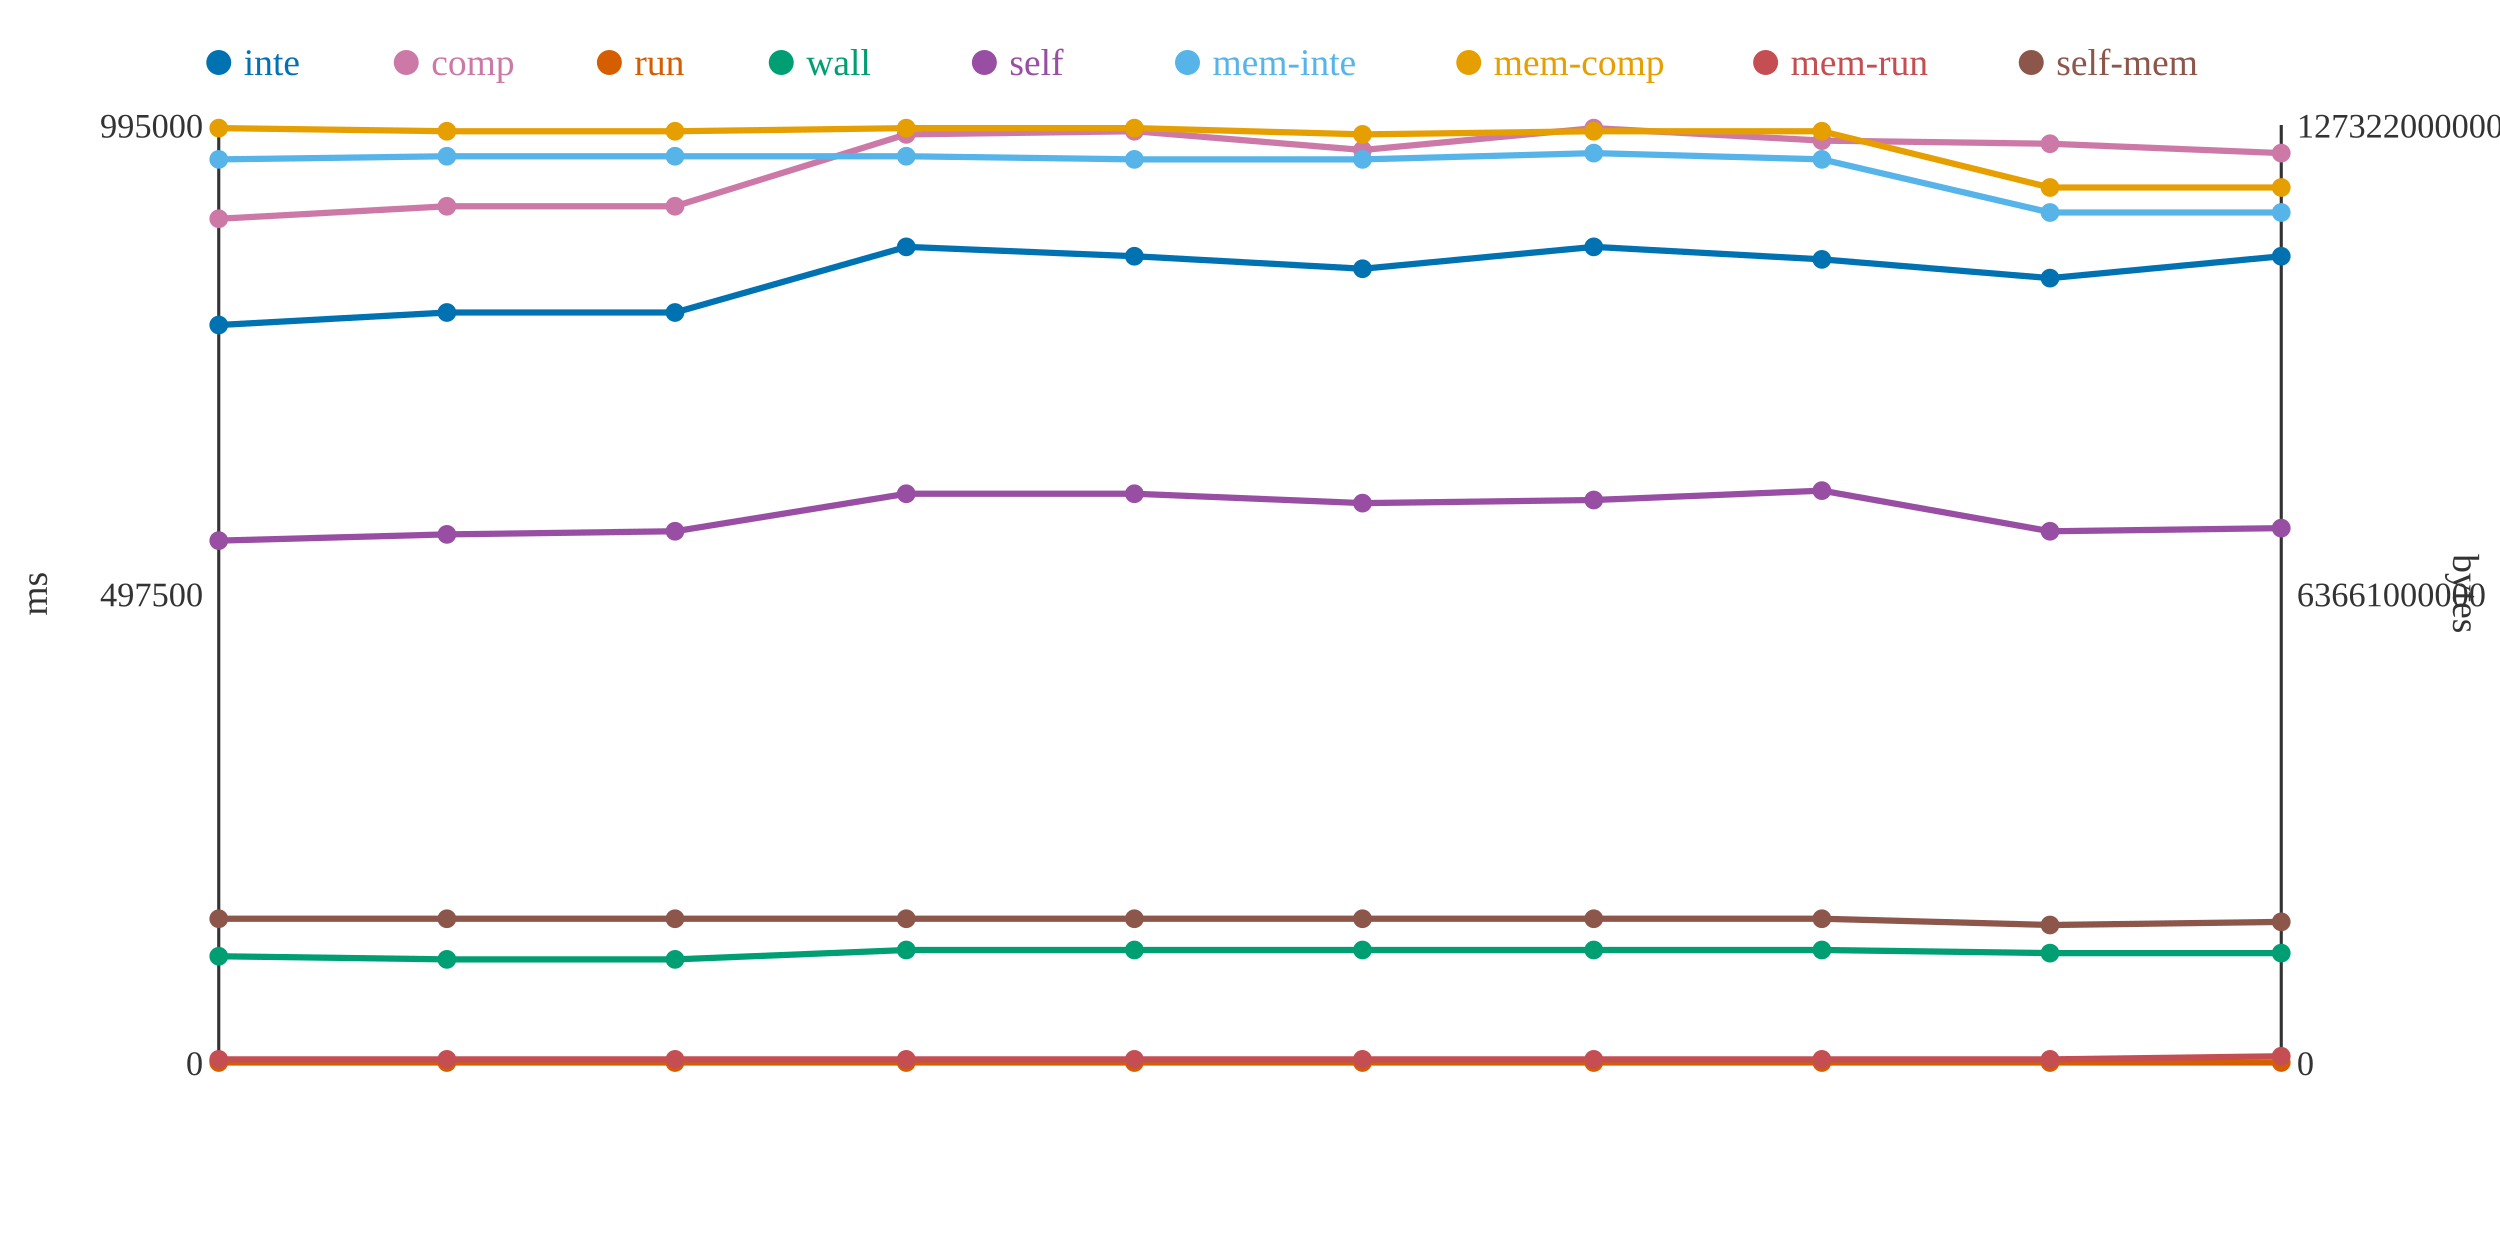
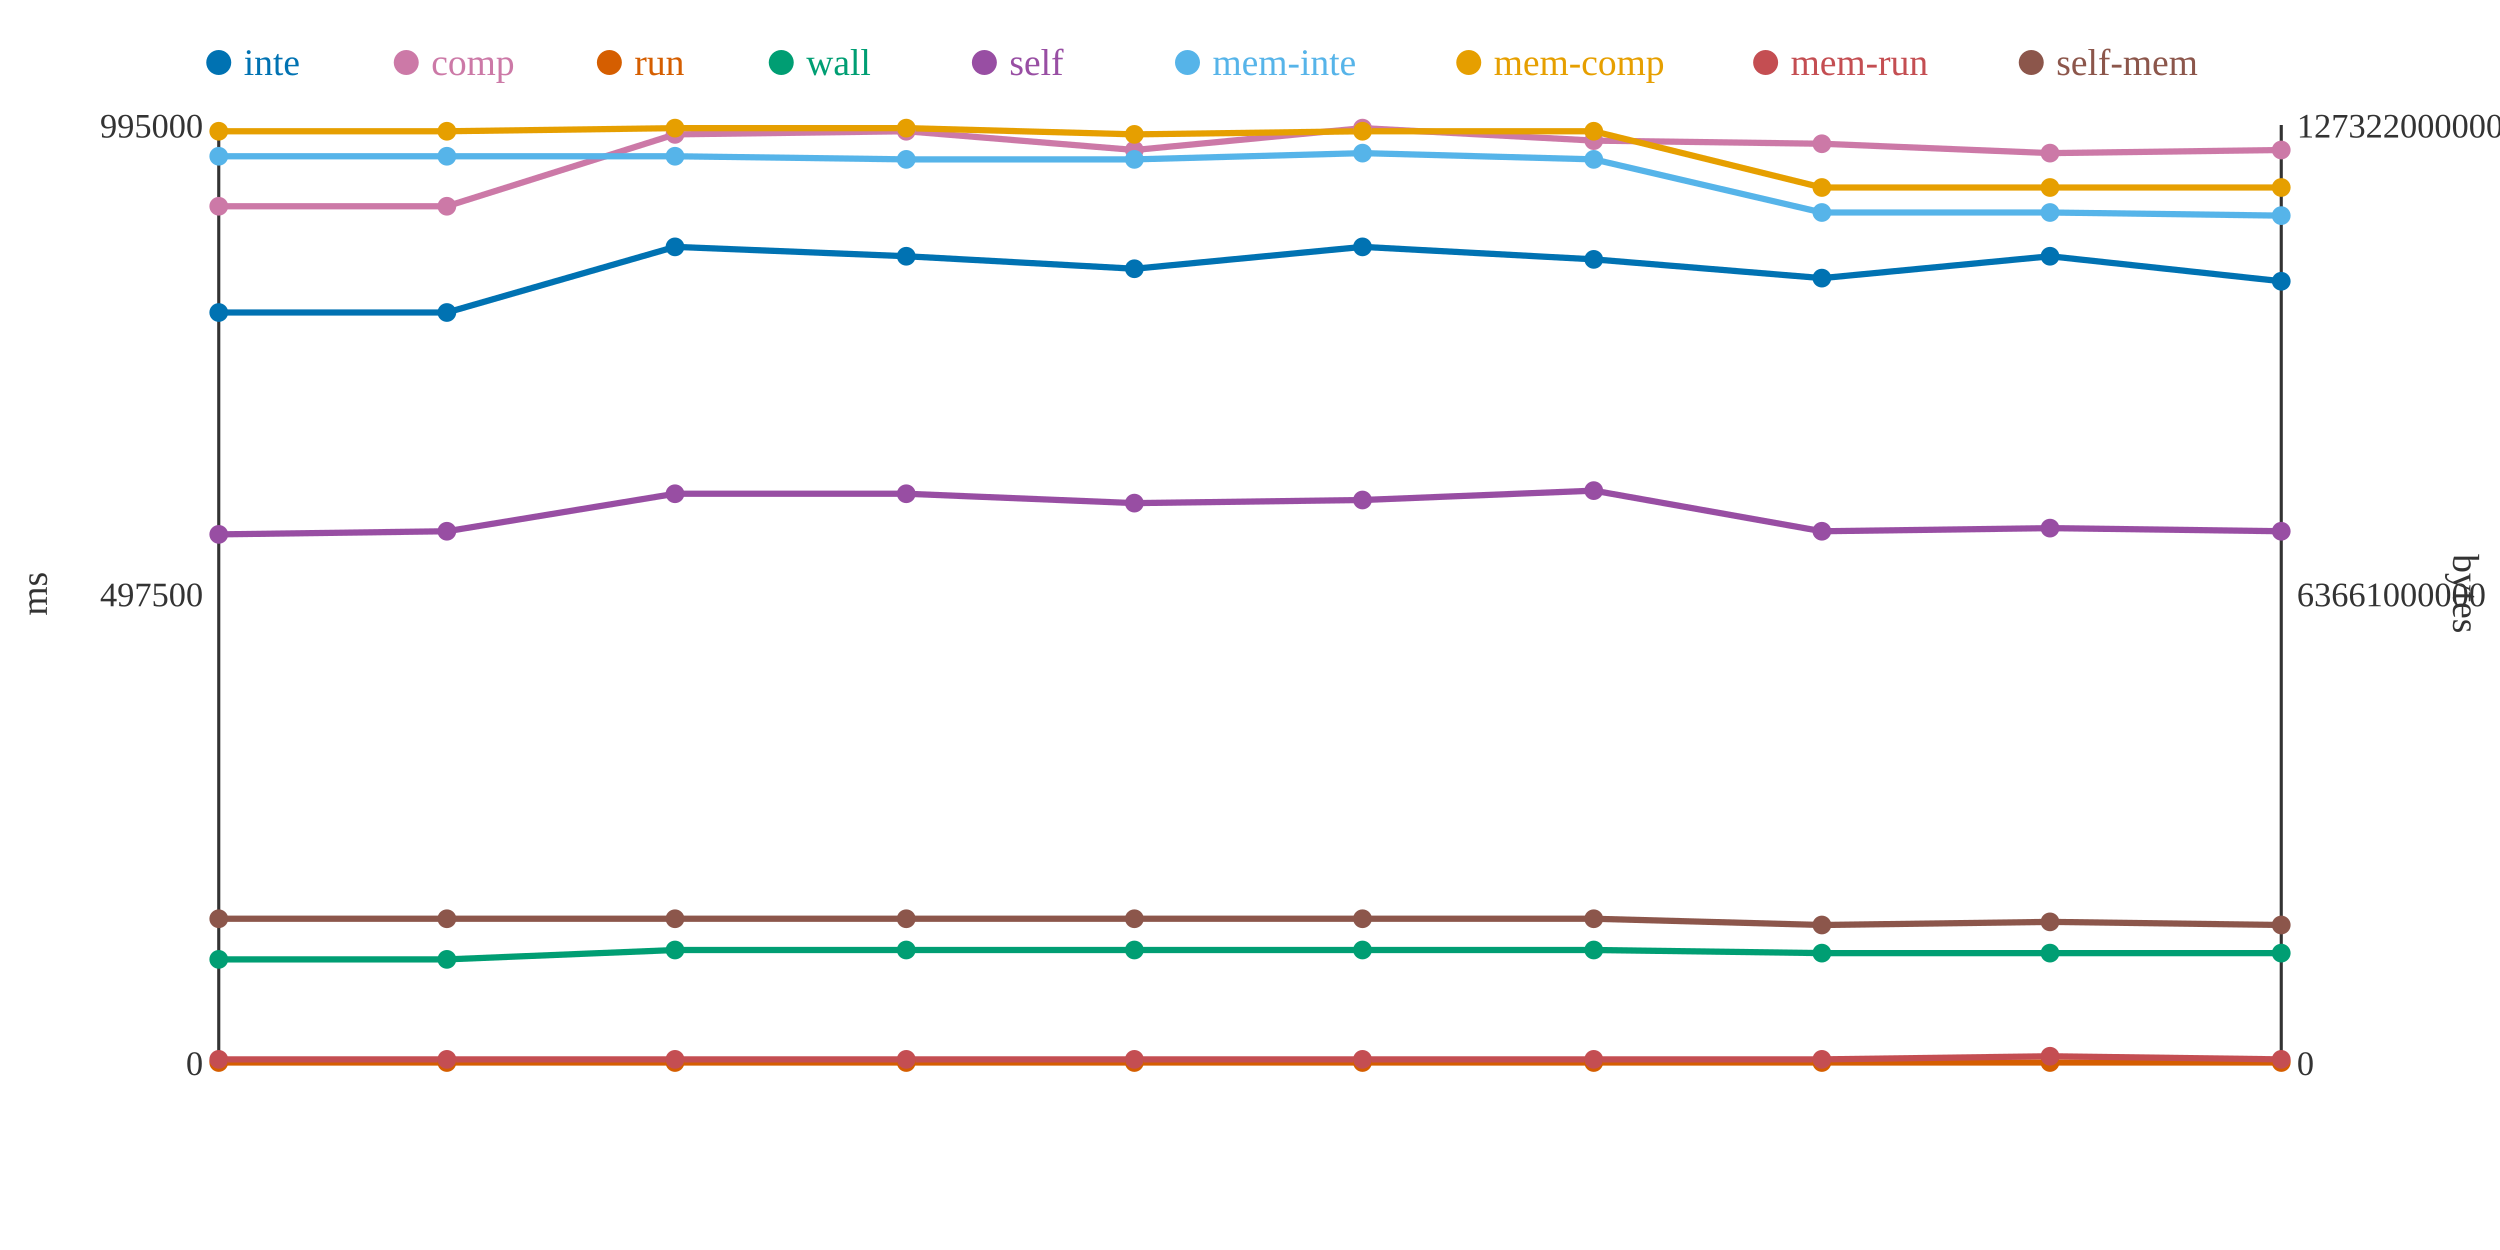
<svg xmlns="http://www.w3.org/2000/svg" width="800" height="400">
  <rect width="800" height="400" fill="white" />
  <line x1="70" y1="40" x2="70" y2="340" stroke="#333" stroke-width="1" />
  <line x1="70" y1="340" x2="730" y2="340" stroke="#333" stroke-width="1" />
  <line x1="730" y1="40" x2="730" y2="340" stroke="#333" stroke-width="1" />
  <text x="65" y="344" text-anchor="end" font-size="11" fill="#333">0</text>
  <text x="65" y="194" text-anchor="end" font-size="11" fill="#333">497500</text>
  <text x="65" y="44" text-anchor="end" font-size="11" fill="#333">995000</text>
  <text x="15" y="190" text-anchor="middle" font-size="12" fill="#333" transform="rotate(-90 15 190)">ms</text>
  <text x="735" y="344" text-anchor="start" font-size="11" fill="#333">0</text>
  <text x="735" y="194" text-anchor="start" font-size="11" fill="#333">63661000000</text>
  <text x="735" y="44" text-anchor="start" font-size="11" fill="#333">127322000000</text>
  <text x="785" y="190" text-anchor="middle" font-size="12" fill="#333" transform="rotate(90 785 190)">bytes</text>
-   <polyline points="70,104 143,100 216,100 290,79 363,82 436,86 510,79 583,83 656,89 730,82" fill="none" stroke="#0072B2" stroke-width="2" />
-   <polyline points="70,70 143,66 216,66 290,43 363,42 436,48 510,41 583,45 656,46 730,49" fill="none" stroke="#CC79A7" stroke-width="2" />
+   <polyline points="70,100 143,100 216,79 290,82 363,86 436,79 510,83 583,89 656,82 730,90" fill="none" stroke="#0072B2" stroke-width="2" />
+   <polyline points="70,66 143,66 216,43 290,42 363,48 436,41 510,45 583,46 656,49 730,48" fill="none" stroke="#CC79A7" stroke-width="2" />
  <polyline points="70,340 143,340 216,340 290,340 363,340 436,340 510,340 583,340 656,340 730,340" fill="none" stroke="#D55E00" stroke-width="2" />
-   <polyline points="70,306 143,307 216,307 290,304 363,304 436,304 510,304 583,304 656,305 730,305" fill="none" stroke="#009E73" stroke-width="2" />
-   <polyline points="70,173 143,171 216,170 290,158 363,158 436,161 510,160 583,157 656,170 730,169" fill="none" stroke="#984EA3" stroke-width="2" />
-   <polyline points="70,51 143,50 216,50 290,50 363,51 436,51 510,49 583,51 656,68 730,68" fill="none" stroke="#56B4E9" stroke-width="2" />
-   <polyline points="70,41 143,42 216,42 290,41 363,41 436,43 510,42 583,42 656,60 730,60" fill="none" stroke="#E69F00" stroke-width="2" />
-   <polyline points="70,339 143,339 216,339 290,339 363,339 436,339 510,339 583,339 656,339 730,338" fill="none" stroke="#C44E52" stroke-width="2" />
-   <polyline points="70,294 143,294 216,294 290,294 363,294 436,294 510,294 583,294 656,296 730,295" fill="none" stroke="#8C564B" stroke-width="2" />
-   <circle cx="70" cy="104" r="3" fill="#0072B2" />
-   <circle cx="70" cy="70" r="3" fill="#CC79A7" />
+   <polyline points="70,307 143,307 216,304 290,304 363,304 436,304 510,304 583,305 656,305 730,305" fill="none" stroke="#009E73" stroke-width="2" />
+   <polyline points="70,171 143,170 216,158 290,158 363,161 436,160 510,157 583,170 656,169 730,170" fill="none" stroke="#984EA3" stroke-width="2" />
+   <polyline points="70,50 143,50 216,50 290,51 363,51 436,49 510,51 583,68 656,68 730,69" fill="none" stroke="#56B4E9" stroke-width="2" />
+   <polyline points="70,42 143,42 216,41 290,41 363,43 436,42 510,42 583,60 656,60 730,60" fill="none" stroke="#E69F00" stroke-width="2" />
+   <polyline points="70,339 143,339 216,339 290,339 363,339 436,339 510,339 583,339 656,338 730,339" fill="none" stroke="#C44E52" stroke-width="2" />
+   <polyline points="70,294 143,294 216,294 290,294 363,294 436,294 510,294 583,296 656,295 730,296" fill="none" stroke="#8C564B" stroke-width="2" />
+   <circle cx="70" cy="100" r="3" fill="#0072B2" />
+   <circle cx="70" cy="66" r="3" fill="#CC79A7" />
  <circle cx="70" cy="340" r="3" fill="#D55E00" />
-   <circle cx="70" cy="306" r="3" fill="#009E73" />
-   <circle cx="70" cy="173" r="3" fill="#984EA3" />
-   <circle cx="70" cy="51" r="3" fill="#56B4E9" />
-   <circle cx="70" cy="41" r="3" fill="#E69F00" />
+   <circle cx="70" cy="307" r="3" fill="#009E73" />
+   <circle cx="70" cy="171" r="3" fill="#984EA3" />
+   <circle cx="70" cy="50" r="3" fill="#56B4E9" />
+   <circle cx="70" cy="42" r="3" fill="#E69F00" />
  <circle cx="70" cy="339" r="3" fill="#C44E52" />
  <circle cx="70" cy="294" r="3" fill="#8C564B" />
  <circle cx="143" cy="100" r="3" fill="#0072B2" />
  <circle cx="143" cy="66" r="3" fill="#CC79A7" />
  <circle cx="143" cy="340" r="3" fill="#D55E00" />
  <circle cx="143" cy="307" r="3" fill="#009E73" />
-   <circle cx="143" cy="171" r="3" fill="#984EA3" />
+   <circle cx="143" cy="170" r="3" fill="#984EA3" />
  <circle cx="143" cy="50" r="3" fill="#56B4E9" />
  <circle cx="143" cy="42" r="3" fill="#E69F00" />
  <circle cx="143" cy="339" r="3" fill="#C44E52" />
  <circle cx="143" cy="294" r="3" fill="#8C564B" />
-   <circle cx="216" cy="100" r="3" fill="#0072B2" />
-   <circle cx="216" cy="66" r="3" fill="#CC79A7" />
+   <circle cx="216" cy="79" r="3" fill="#0072B2" />
+   <circle cx="216" cy="43" r="3" fill="#CC79A7" />
  <circle cx="216" cy="340" r="3" fill="#D55E00" />
-   <circle cx="216" cy="307" r="3" fill="#009E73" />
-   <circle cx="216" cy="170" r="3" fill="#984EA3" />
+   <circle cx="216" cy="304" r="3" fill="#009E73" />
+   <circle cx="216" cy="158" r="3" fill="#984EA3" />
  <circle cx="216" cy="50" r="3" fill="#56B4E9" />
-   <circle cx="216" cy="42" r="3" fill="#E69F00" />
+   <circle cx="216" cy="41" r="3" fill="#E69F00" />
  <circle cx="216" cy="339" r="3" fill="#C44E52" />
  <circle cx="216" cy="294" r="3" fill="#8C564B" />
-   <circle cx="290" cy="79" r="3" fill="#0072B2" />
-   <circle cx="290" cy="43" r="3" fill="#CC79A7" />
+   <circle cx="290" cy="82" r="3" fill="#0072B2" />
+   <circle cx="290" cy="42" r="3" fill="#CC79A7" />
  <circle cx="290" cy="340" r="3" fill="#D55E00" />
  <circle cx="290" cy="304" r="3" fill="#009E73" />
  <circle cx="290" cy="158" r="3" fill="#984EA3" />
-   <circle cx="290" cy="50" r="3" fill="#56B4E9" />
+   <circle cx="290" cy="51" r="3" fill="#56B4E9" />
  <circle cx="290" cy="41" r="3" fill="#E69F00" />
  <circle cx="290" cy="339" r="3" fill="#C44E52" />
  <circle cx="290" cy="294" r="3" fill="#8C564B" />
-   <circle cx="363" cy="82" r="3" fill="#0072B2" />
-   <circle cx="363" cy="42" r="3" fill="#CC79A7" />
+   <circle cx="363" cy="86" r="3" fill="#0072B2" />
+   <circle cx="363" cy="48" r="3" fill="#CC79A7" />
  <circle cx="363" cy="340" r="3" fill="#D55E00" />
  <circle cx="363" cy="304" r="3" fill="#009E73" />
-   <circle cx="363" cy="158" r="3" fill="#984EA3" />
+   <circle cx="363" cy="161" r="3" fill="#984EA3" />
  <circle cx="363" cy="51" r="3" fill="#56B4E9" />
-   <circle cx="363" cy="41" r="3" fill="#E69F00" />
+   <circle cx="363" cy="43" r="3" fill="#E69F00" />
  <circle cx="363" cy="339" r="3" fill="#C44E52" />
  <circle cx="363" cy="294" r="3" fill="#8C564B" />
-   <circle cx="436" cy="86" r="3" fill="#0072B2" />
-   <circle cx="436" cy="48" r="3" fill="#CC79A7" />
+   <circle cx="436" cy="79" r="3" fill="#0072B2" />
+   <circle cx="436" cy="41" r="3" fill="#CC79A7" />
  <circle cx="436" cy="340" r="3" fill="#D55E00" />
  <circle cx="436" cy="304" r="3" fill="#009E73" />
-   <circle cx="436" cy="161" r="3" fill="#984EA3" />
-   <circle cx="436" cy="51" r="3" fill="#56B4E9" />
-   <circle cx="436" cy="43" r="3" fill="#E69F00" />
+   <circle cx="436" cy="160" r="3" fill="#984EA3" />
+   <circle cx="436" cy="49" r="3" fill="#56B4E9" />
+   <circle cx="436" cy="42" r="3" fill="#E69F00" />
  <circle cx="436" cy="339" r="3" fill="#C44E52" />
  <circle cx="436" cy="294" r="3" fill="#8C564B" />
-   <circle cx="510" cy="79" r="3" fill="#0072B2" />
-   <circle cx="510" cy="41" r="3" fill="#CC79A7" />
+   <circle cx="510" cy="83" r="3" fill="#0072B2" />
+   <circle cx="510" cy="45" r="3" fill="#CC79A7" />
  <circle cx="510" cy="340" r="3" fill="#D55E00" />
  <circle cx="510" cy="304" r="3" fill="#009E73" />
-   <circle cx="510" cy="160" r="3" fill="#984EA3" />
-   <circle cx="510" cy="49" r="3" fill="#56B4E9" />
+   <circle cx="510" cy="157" r="3" fill="#984EA3" />
+   <circle cx="510" cy="51" r="3" fill="#56B4E9" />
  <circle cx="510" cy="42" r="3" fill="#E69F00" />
  <circle cx="510" cy="339" r="3" fill="#C44E52" />
  <circle cx="510" cy="294" r="3" fill="#8C564B" />
-   <circle cx="583" cy="83" r="3" fill="#0072B2" />
-   <circle cx="583" cy="45" r="3" fill="#CC79A7" />
+   <circle cx="583" cy="89" r="3" fill="#0072B2" />
+   <circle cx="583" cy="46" r="3" fill="#CC79A7" />
  <circle cx="583" cy="340" r="3" fill="#D55E00" />
-   <circle cx="583" cy="304" r="3" fill="#009E73" />
-   <circle cx="583" cy="157" r="3" fill="#984EA3" />
-   <circle cx="583" cy="51" r="3" fill="#56B4E9" />
-   <circle cx="583" cy="42" r="3" fill="#E69F00" />
+   <circle cx="583" cy="305" r="3" fill="#009E73" />
+   <circle cx="583" cy="170" r="3" fill="#984EA3" />
+   <circle cx="583" cy="68" r="3" fill="#56B4E9" />
+   <circle cx="583" cy="60" r="3" fill="#E69F00" />
  <circle cx="583" cy="339" r="3" fill="#C44E52" />
-   <circle cx="583" cy="294" r="3" fill="#8C564B" />
-   <circle cx="656" cy="89" r="3" fill="#0072B2" />
-   <circle cx="656" cy="46" r="3" fill="#CC79A7" />
+   <circle cx="583" cy="296" r="3" fill="#8C564B" />
+   <circle cx="656" cy="82" r="3" fill="#0072B2" />
+   <circle cx="656" cy="49" r="3" fill="#CC79A7" />
  <circle cx="656" cy="340" r="3" fill="#D55E00" />
  <circle cx="656" cy="305" r="3" fill="#009E73" />
-   <circle cx="656" cy="170" r="3" fill="#984EA3" />
+   <circle cx="656" cy="169" r="3" fill="#984EA3" />
  <circle cx="656" cy="68" r="3" fill="#56B4E9" />
  <circle cx="656" cy="60" r="3" fill="#E69F00" />
-   <circle cx="656" cy="339" r="3" fill="#C44E52" />
-   <circle cx="656" cy="296" r="3" fill="#8C564B" />
-   <circle cx="730" cy="82" r="3" fill="#0072B2" />
-   <circle cx="730" cy="49" r="3" fill="#CC79A7" />
+   <circle cx="656" cy="338" r="3" fill="#C44E52" />
+   <circle cx="656" cy="295" r="3" fill="#8C564B" />
+   <circle cx="730" cy="90" r="3" fill="#0072B2" />
+   <circle cx="730" cy="48" r="3" fill="#CC79A7" />
  <circle cx="730" cy="340" r="3" fill="#D55E00" />
  <circle cx="730" cy="305" r="3" fill="#009E73" />
-   <circle cx="730" cy="169" r="3" fill="#984EA3" />
-   <circle cx="730" cy="68" r="3" fill="#56B4E9" />
+   <circle cx="730" cy="170" r="3" fill="#984EA3" />
+   <circle cx="730" cy="69" r="3" fill="#56B4E9" />
  <circle cx="730" cy="60" r="3" fill="#E69F00" />
-   <circle cx="730" cy="338" r="3" fill="#C44E52" />
-   <circle cx="730" cy="295" r="3" fill="#8C564B" />
+   <circle cx="730" cy="339" r="3" fill="#C44E52" />
+   <circle cx="730" cy="296" r="3" fill="#8C564B" />
  <circle cx="70" cy="20" r="4" fill="#0072B2" />
  <text x="78" y="24" text-anchor="start" font-size="12" fill="#0072B2">inte</text>
  <circle cx="130" cy="20" r="4" fill="#CC79A7" />
  <text x="138" y="24" text-anchor="start" font-size="12" fill="#CC79A7">comp</text>
  <circle cx="195" cy="20" r="4" fill="#D55E00" />
  <text x="203" y="24" text-anchor="start" font-size="12" fill="#D55E00">run</text>
  <circle cx="250" cy="20" r="4" fill="#009E73" />
  <text x="258" y="24" text-anchor="start" font-size="12" fill="#009E73">wall</text>
  <circle cx="315" cy="20" r="4" fill="#984EA3" />
  <text x="323" y="24" text-anchor="start" font-size="12" fill="#984EA3">self</text>
  <circle cx="380" cy="20" r="4" fill="#56B4E9" />
  <text x="388" y="24" text-anchor="start" font-size="12" fill="#56B4E9">mem-inte</text>
  <circle cx="470" cy="20" r="4" fill="#E69F00" />
  <text x="478" y="24" text-anchor="start" font-size="12" fill="#E69F00">mem-comp</text>
  <circle cx="565" cy="20" r="4" fill="#C44E52" />
  <text x="573" y="24" text-anchor="start" font-size="12" fill="#C44E52">mem-run</text>
  <circle cx="650" cy="20" r="4" fill="#8C564B" />
  <text x="658" y="24" text-anchor="start" font-size="12" fill="#8C564B">self-mem</text>
</svg>
